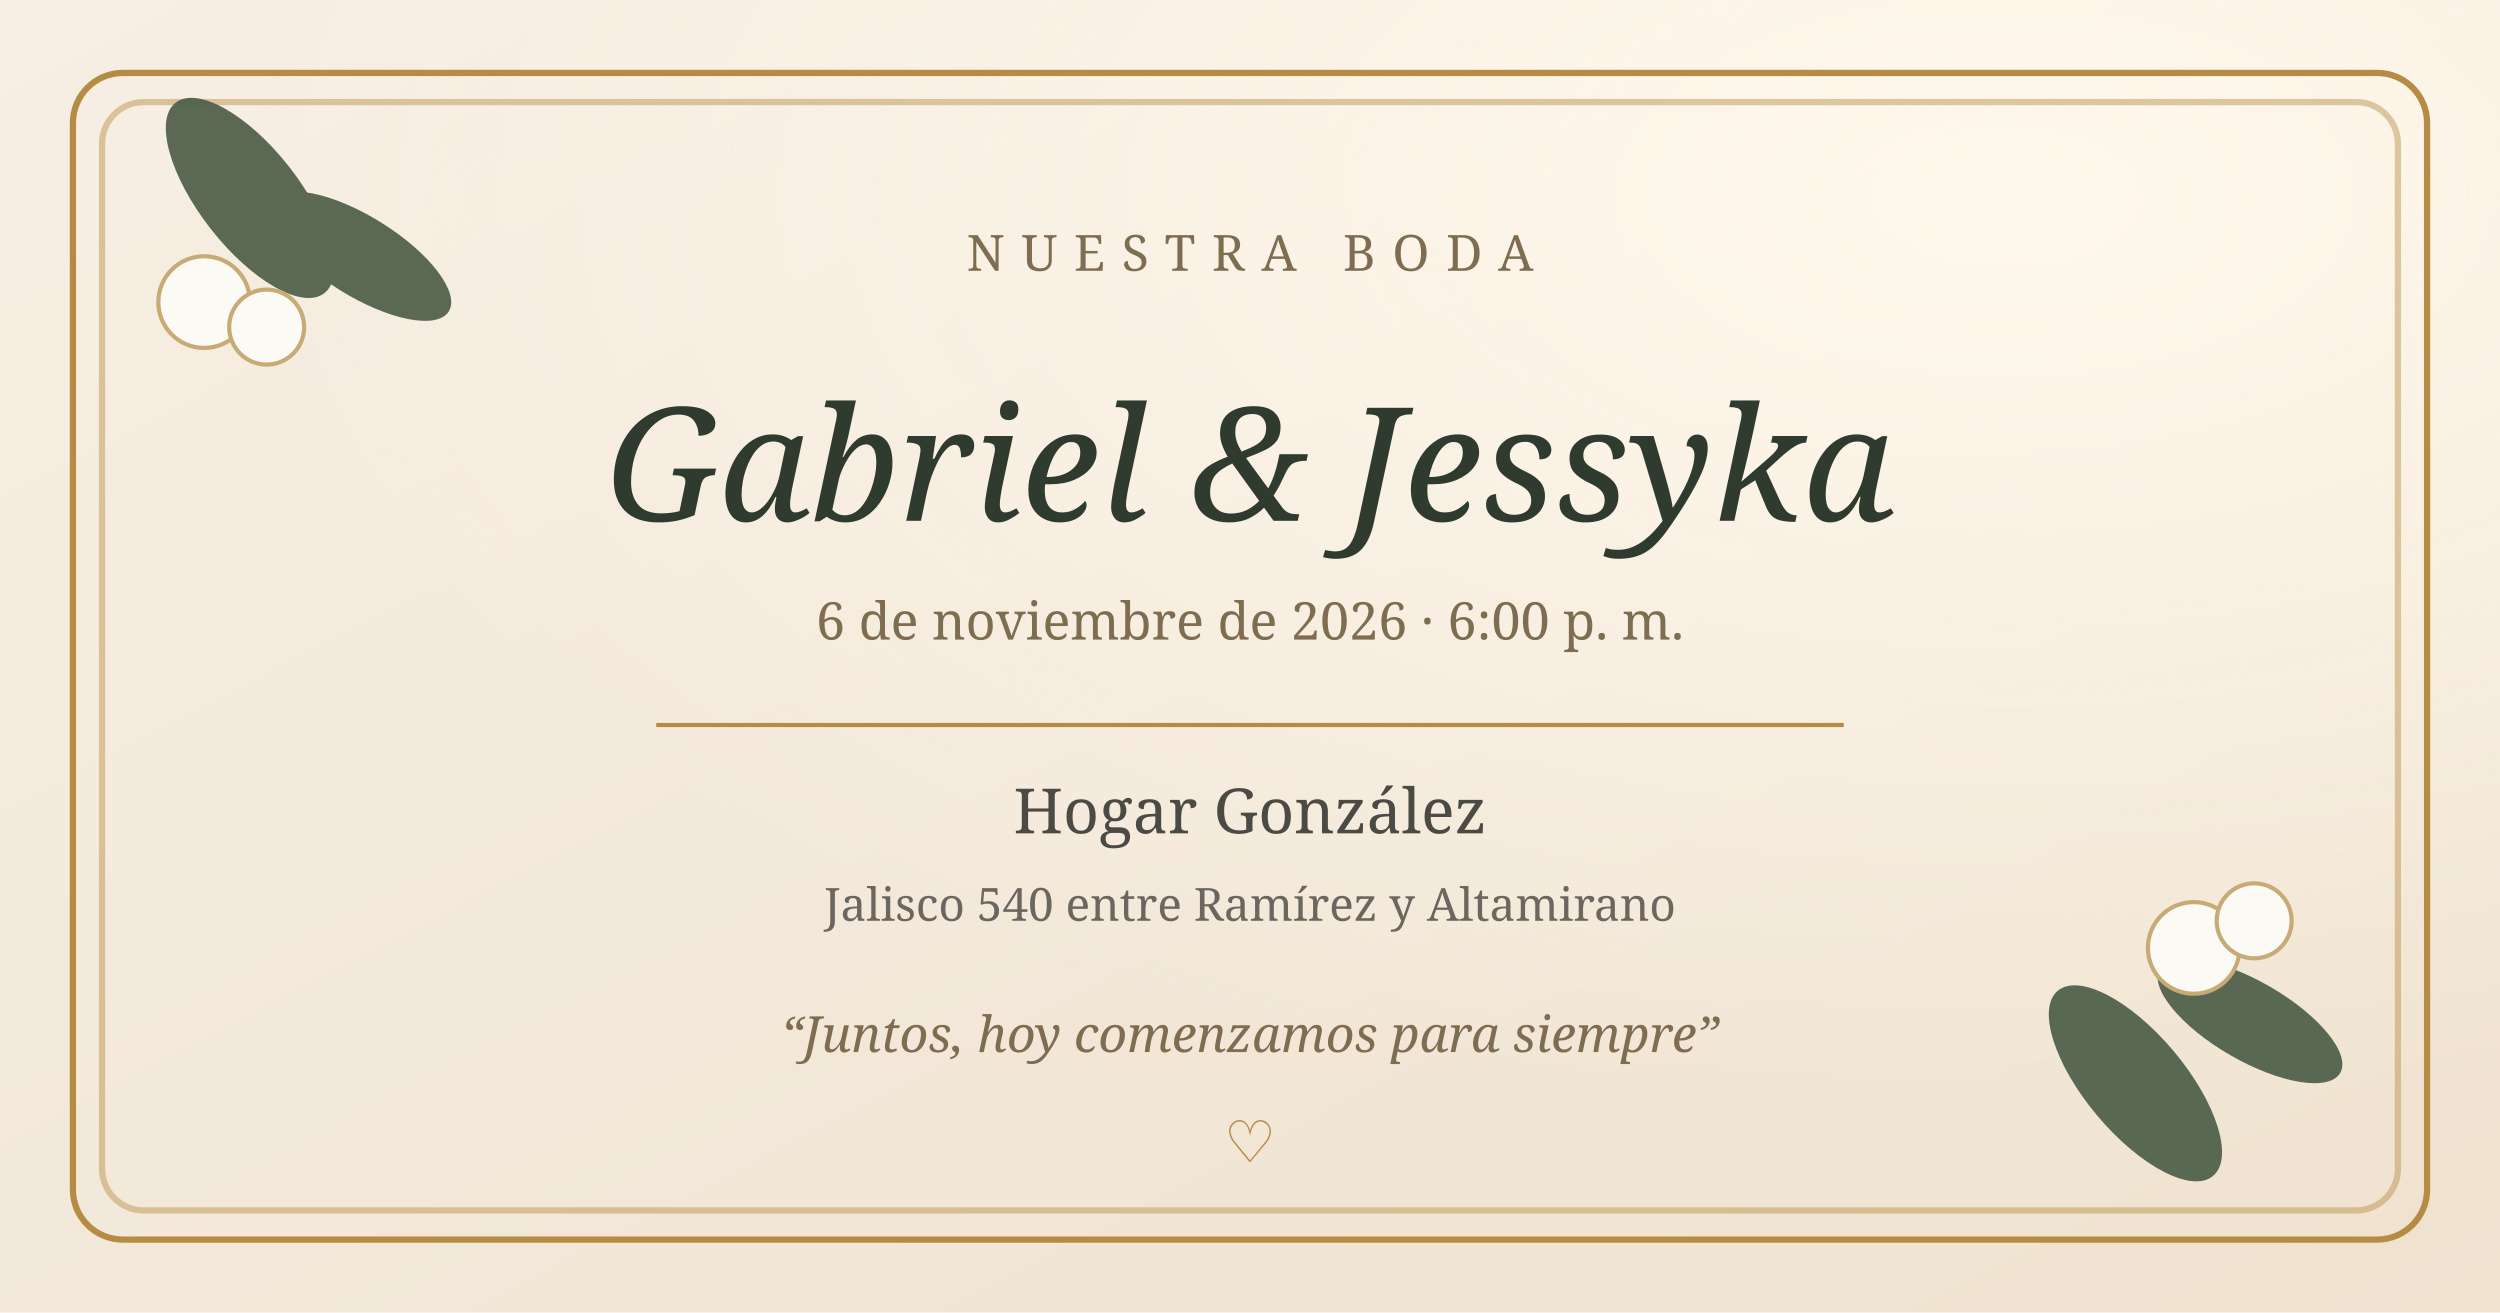
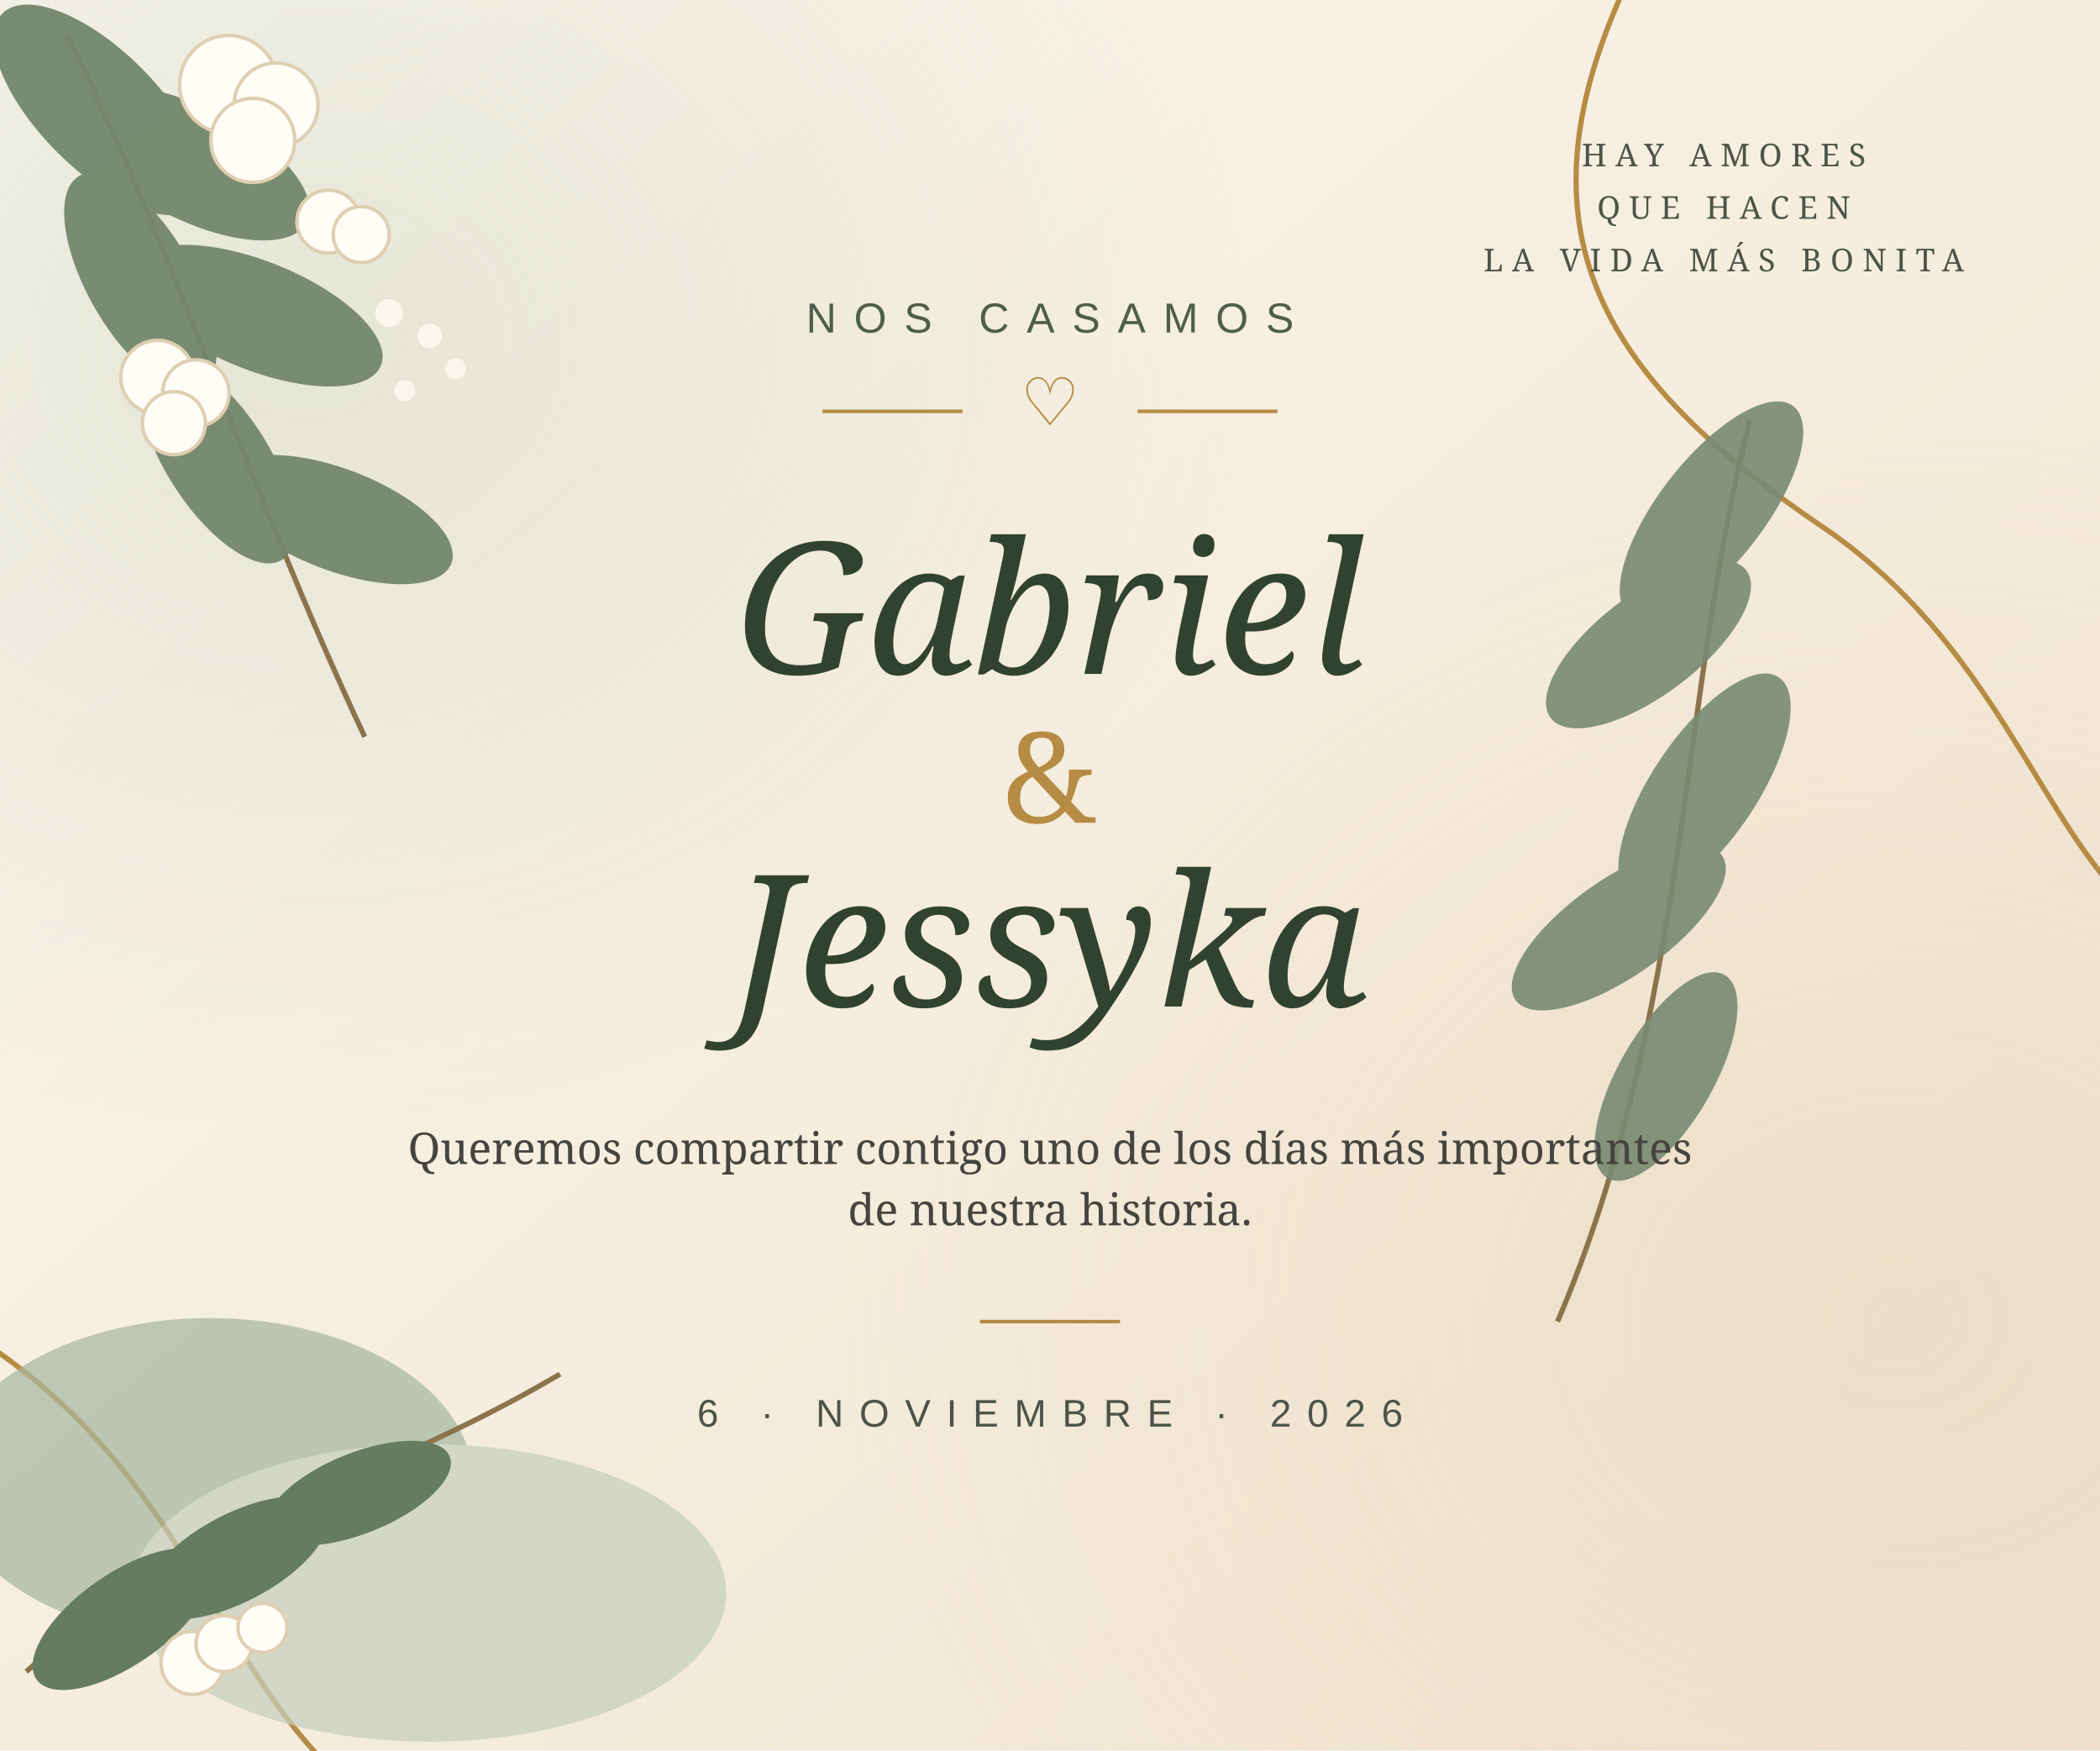
- <svg xmlns="http://www.w3.org/2000/svg" width="1200" height="630" viewBox="0 0 1200 630">
+ <svg xmlns="http://www.w3.org/2000/svg" viewBox="0 0 1200 1000" width="1200" height="1000">
  <defs>
-     <linearGradient id="bg" x1="0" y1="0" x2="1" y2="1">
-       <stop stop-color="#f7efe4" />
-       <stop offset="1" stop-color="#efe2cf" />
+     <linearGradient id="paper" x1="0" y1="0" x2="1" y2="1">
+       <stop offset="0" stop-color="#fbf7ef" />
+       <stop offset=".55" stop-color="#f5ecdd" />
+       <stop offset="1" stop-color="#efe3d1" />
    </linearGradient>
-     <radialGradient id="glow" cx="80%" cy="15%" r="70%">
-       <stop stop-color="#fff9ed" stop-opacity=".95" />
-       <stop offset="1" stop-color="#fff9ed" stop-opacity="0" />
+     <radialGradient id="wash1" cx=".15" cy=".2" r=".45">
+       <stop stop-color="#b9c8b2" stop-opacity=".32" />
+       <stop offset="1" stop-color="#b9c8b2" stop-opacity="0" />
    </radialGradient>
+     <radialGradient id="wash2" cx=".9" cy=".75" r=".5">
+       <stop stop-color="#d9bf8f" stop-opacity=".22" />
+       <stop offset="1" stop-color="#d9bf8f" stop-opacity="0" />
+     </radialGradient>
+     <filter id="soft">
+       <feGaussianBlur stdDeviation="4" />
+     </filter>
  </defs>
-   <rect width="1200" height="630" fill="url(#bg)" />
-   <rect width="1200" height="630" fill="url(#glow)" />
-   <g fill="none" stroke="#b68b43" stroke-width="3">
-     <rect x="35" y="35" width="1130" height="560" rx="24" />
-     <rect x="49" y="49" width="1102" height="532" rx="20" opacity=".45" />
+   <rect width="1200" height="1000" fill="url(#paper)" />
+   <rect width="1200" height="1000" fill="url(#wash1)" />
+   <rect width="1200" height="1000" fill="url(#wash2)" />
+   <path d="M-20 760 C110 840 120 955 205 1025" fill="none" stroke="#b68b43" stroke-width="3" />
+   <path d="M945 -40 C860 115 900 205 1040 300 C1140 367 1165 470 1220 520" fill="none" stroke="#b68b43" stroke-width="3" />
+   <g transform="translate(-30,-25) rotate(-5 180 180)">
+     <path d="M80 35 C130 160 160 300 215 450" fill="none" stroke="#8b744d" stroke-width="3" />
+     <g fill="#73866c" opacity=".95">
+       <ellipse cx="95" cy="80" rx="34" ry="78" transform="rotate(-40 95 80)" />
+       <ellipse cx="145" cy="115" rx="32" ry="74" transform="rotate(-58 145 115)" />
+       <ellipse cx="110" cy="180" rx="30" ry="70" transform="rotate(-25 110 180)" />
+       <ellipse cx="175" cy="205" rx="31" ry="76" transform="rotate(-63 175 205)" />
+       <ellipse cx="145" cy="285" rx="29" ry="68" transform="rotate(-28 145 285)" />
+       <ellipse cx="210" cy="325" rx="29" ry="70" transform="rotate(-64 210 325)" />
+     </g>
+     <g fill="#fffdf6" stroke="#dfcfb2" stroke-width="2">
+       <circle cx="170" cy="72" r="28" />
+       <circle cx="196" cy="86" r="24" />
+       <circle cx="181" cy="105" r="24" />
+       <circle cx="115" cy="235" r="21" />
+       <circle cx="136" cy="246" r="19" />
+       <circle cx="122" cy="262" r="18" />
+       <circle cx="220" cy="155" r="18" />
+       <circle cx="238" cy="164" r="16" />
+     </g>
+     <g fill="#f9f6ec">
+       <circle cx="250" cy="210" r="8" />
+       <circle cx="272" cy="225" r="7" />
+       <circle cx="285" cy="245" r="6" />
+       <circle cx="255" cy="255" r="6" />
+     </g>
  </g>
-   <g fill="#52624d" opacity=".95">
-     <ellipse cx="120" cy="95" rx="24" ry="58" transform="rotate(-38 120 95)" />
-     <ellipse cx="173" cy="123" rx="19" ry="50" transform="rotate(-58 173 123)" />
-     <ellipse cx="1025" cy="520" rx="24" ry="58" transform="rotate(140 1025 520)" />
-     <ellipse cx="1080" cy="490" rx="19" ry="50" transform="rotate(120 1080 490)" />
+   <g transform="translate(970,220)">
+     <path d="M30 20 C-10 175 -5 360 -80 535" fill="none" stroke="#8b744d" stroke-width="3" />
+     <g fill="#788a72" opacity=".9">
+       <ellipse cx="8" cy="72" rx="30" ry="76" transform="rotate(38 8 72)" />
+       <ellipse cx="-28" cy="148" rx="29" ry="70" transform="rotate(53 -28 148)" />
+       <ellipse cx="4" cy="230" rx="30" ry="76" transform="rotate(34 4 230)" />
+       <ellipse cx="-45" cy="310" rx="28" ry="72" transform="rotate(55 -45 310)" />
+       <ellipse cx="-18" cy="395" rx="27" ry="67" transform="rotate(30 -18 395)" />
+     </g>
  </g>
-   <g fill="#fbfaf4" stroke="#c8aa76" stroke-width="2">
-     <circle cx="98" cy="145" r="22" />
-     <circle cx="128" cy="157" r="18" />
-     <circle cx="1053" cy="455" r="22" />
-     <circle cx="1082" cy="442" r="18" />
+   <g opacity=".72">
+     <ellipse cx="120" cy="845" rx="150" ry="92" fill="#a7b79f" />
+     <ellipse cx="245" cy="910" rx="170" ry="85" fill="#c5cfbe" />
  </g>
-   <text x="600" y="130" text-anchor="middle" fill="#7f6d52" font-family="Georgia,serif" font-size="24" letter-spacing="8">NUESTRA BODA</text>
-   <text x="600" y="250" text-anchor="middle" fill="#2f3b2e" font-family="Georgia,serif" font-size="76" font-style="italic">Gabriel &amp; Jessyka</text>
-   <text x="600" y="307" text-anchor="middle" fill="#7f6d52" font-family="Georgia,serif" font-size="25">6 de noviembre de 2026 · 6:00 p. m.</text>
-   <line x1="315" y1="348" x2="885" y2="348" stroke="#b68b43" stroke-width="2" />
-   <text x="600" y="400" text-anchor="middle" fill="#4b4a45" font-family="Georgia,serif" font-size="30">Hogar González</text>
-   <text x="600" y="442" text-anchor="middle" fill="#6b665f" font-family="Georgia,serif" font-size="22">Jalisco 540 entre Ramírez y Altamirano</text>
-   <text x="600" y="505" text-anchor="middle" fill="#7f6d52" font-family="Georgia,serif" font-size="24" font-style="italic">“Juntos, hoy comenzamos para siempre”</text>
-   <text x="600" y="558" text-anchor="middle" fill="#b68b43" font-family="Georgia,serif" font-size="28">♡</text>
+   <g transform="translate(0,765)">
+     <path d="M15 190 C115 100 210 85 320 20" fill="none" stroke="#8b744d" stroke-width="3" />
+     <g fill="#657c61">
+       <ellipse cx="70" cy="160" rx="26" ry="60" transform="rotate(55 70 160)" />
+       <ellipse cx="135" cy="125" rx="25" ry="58" transform="rotate(62 135 125)" />
+       <ellipse cx="205" cy="88" rx="23" ry="56" transform="rotate(68 205 88)" />
+     </g>
+     <g fill="#fffdf6" stroke="#dfcfb2" stroke-width="2">
+       <circle cx="110" cy="185" r="18" />
+       <circle cx="128" cy="174" r="16" />
+       <circle cx="150" cy="165" r="14" />
+     </g>
+   </g>
+   <text x="600" y="190" text-anchor="middle" fill="#4f5e4c" font-family="Arial, sans-serif" font-size="24" letter-spacing="10">NOS CASAMOS</text>
+   <line x1="470" y1="235" x2="550" y2="235" stroke="#b68b43" stroke-width="2" />
+   <text x="600" y="243" text-anchor="middle" fill="#b68b43" font-family="Georgia,serif" font-size="38">♡</text>
+   <line x1="650" y1="235" x2="730" y2="235" stroke="#b68b43" stroke-width="2" />
+   <text x="600" y="385" text-anchor="middle" fill="#314330" font-family="Georgia,serif" font-size="105" font-style="italic">Gabriel</text>
+   <text x="600" y="470" text-anchor="middle" fill="#b68b43" font-family="Georgia,serif" font-size="72">&amp;</text>
+   <text x="600" y="575" text-anchor="middle" fill="#314330" font-family="Georgia,serif" font-size="105" font-style="italic">Jessyka</text>
+   <text x="600" y="665" text-anchor="middle" fill="#45443f" font-family="Georgia,serif" font-size="25">Queremos compartir contigo uno de los días más importantes</text>
+   <text x="600" y="700" text-anchor="middle" fill="#45443f" font-family="Georgia,serif" font-size="25">de nuestra historia.</text>
+   <line x1="560" y1="755" x2="640" y2="755" stroke="#b68b43" stroke-width="2" />
+   <text x="600" y="815" text-anchor="middle" fill="#4c5449" font-family="Arial,sans-serif" font-size="22" letter-spacing="9">6 · NOVIEMBRE · 2026</text>
+   <text x="985" y="95" text-anchor="middle" fill="#4c5449" font-family="Georgia,serif" font-size="18" letter-spacing="5">HAY AMORES</text>
+   <text x="985" y="125" text-anchor="middle" fill="#4c5449" font-family="Georgia,serif" font-size="18" letter-spacing="5">QUE HACEN</text>
+   <text x="985" y="155" text-anchor="middle" fill="#4c5449" font-family="Georgia,serif" font-size="18" letter-spacing="5">LA VIDA MÁS BONITA</text>
</svg>
